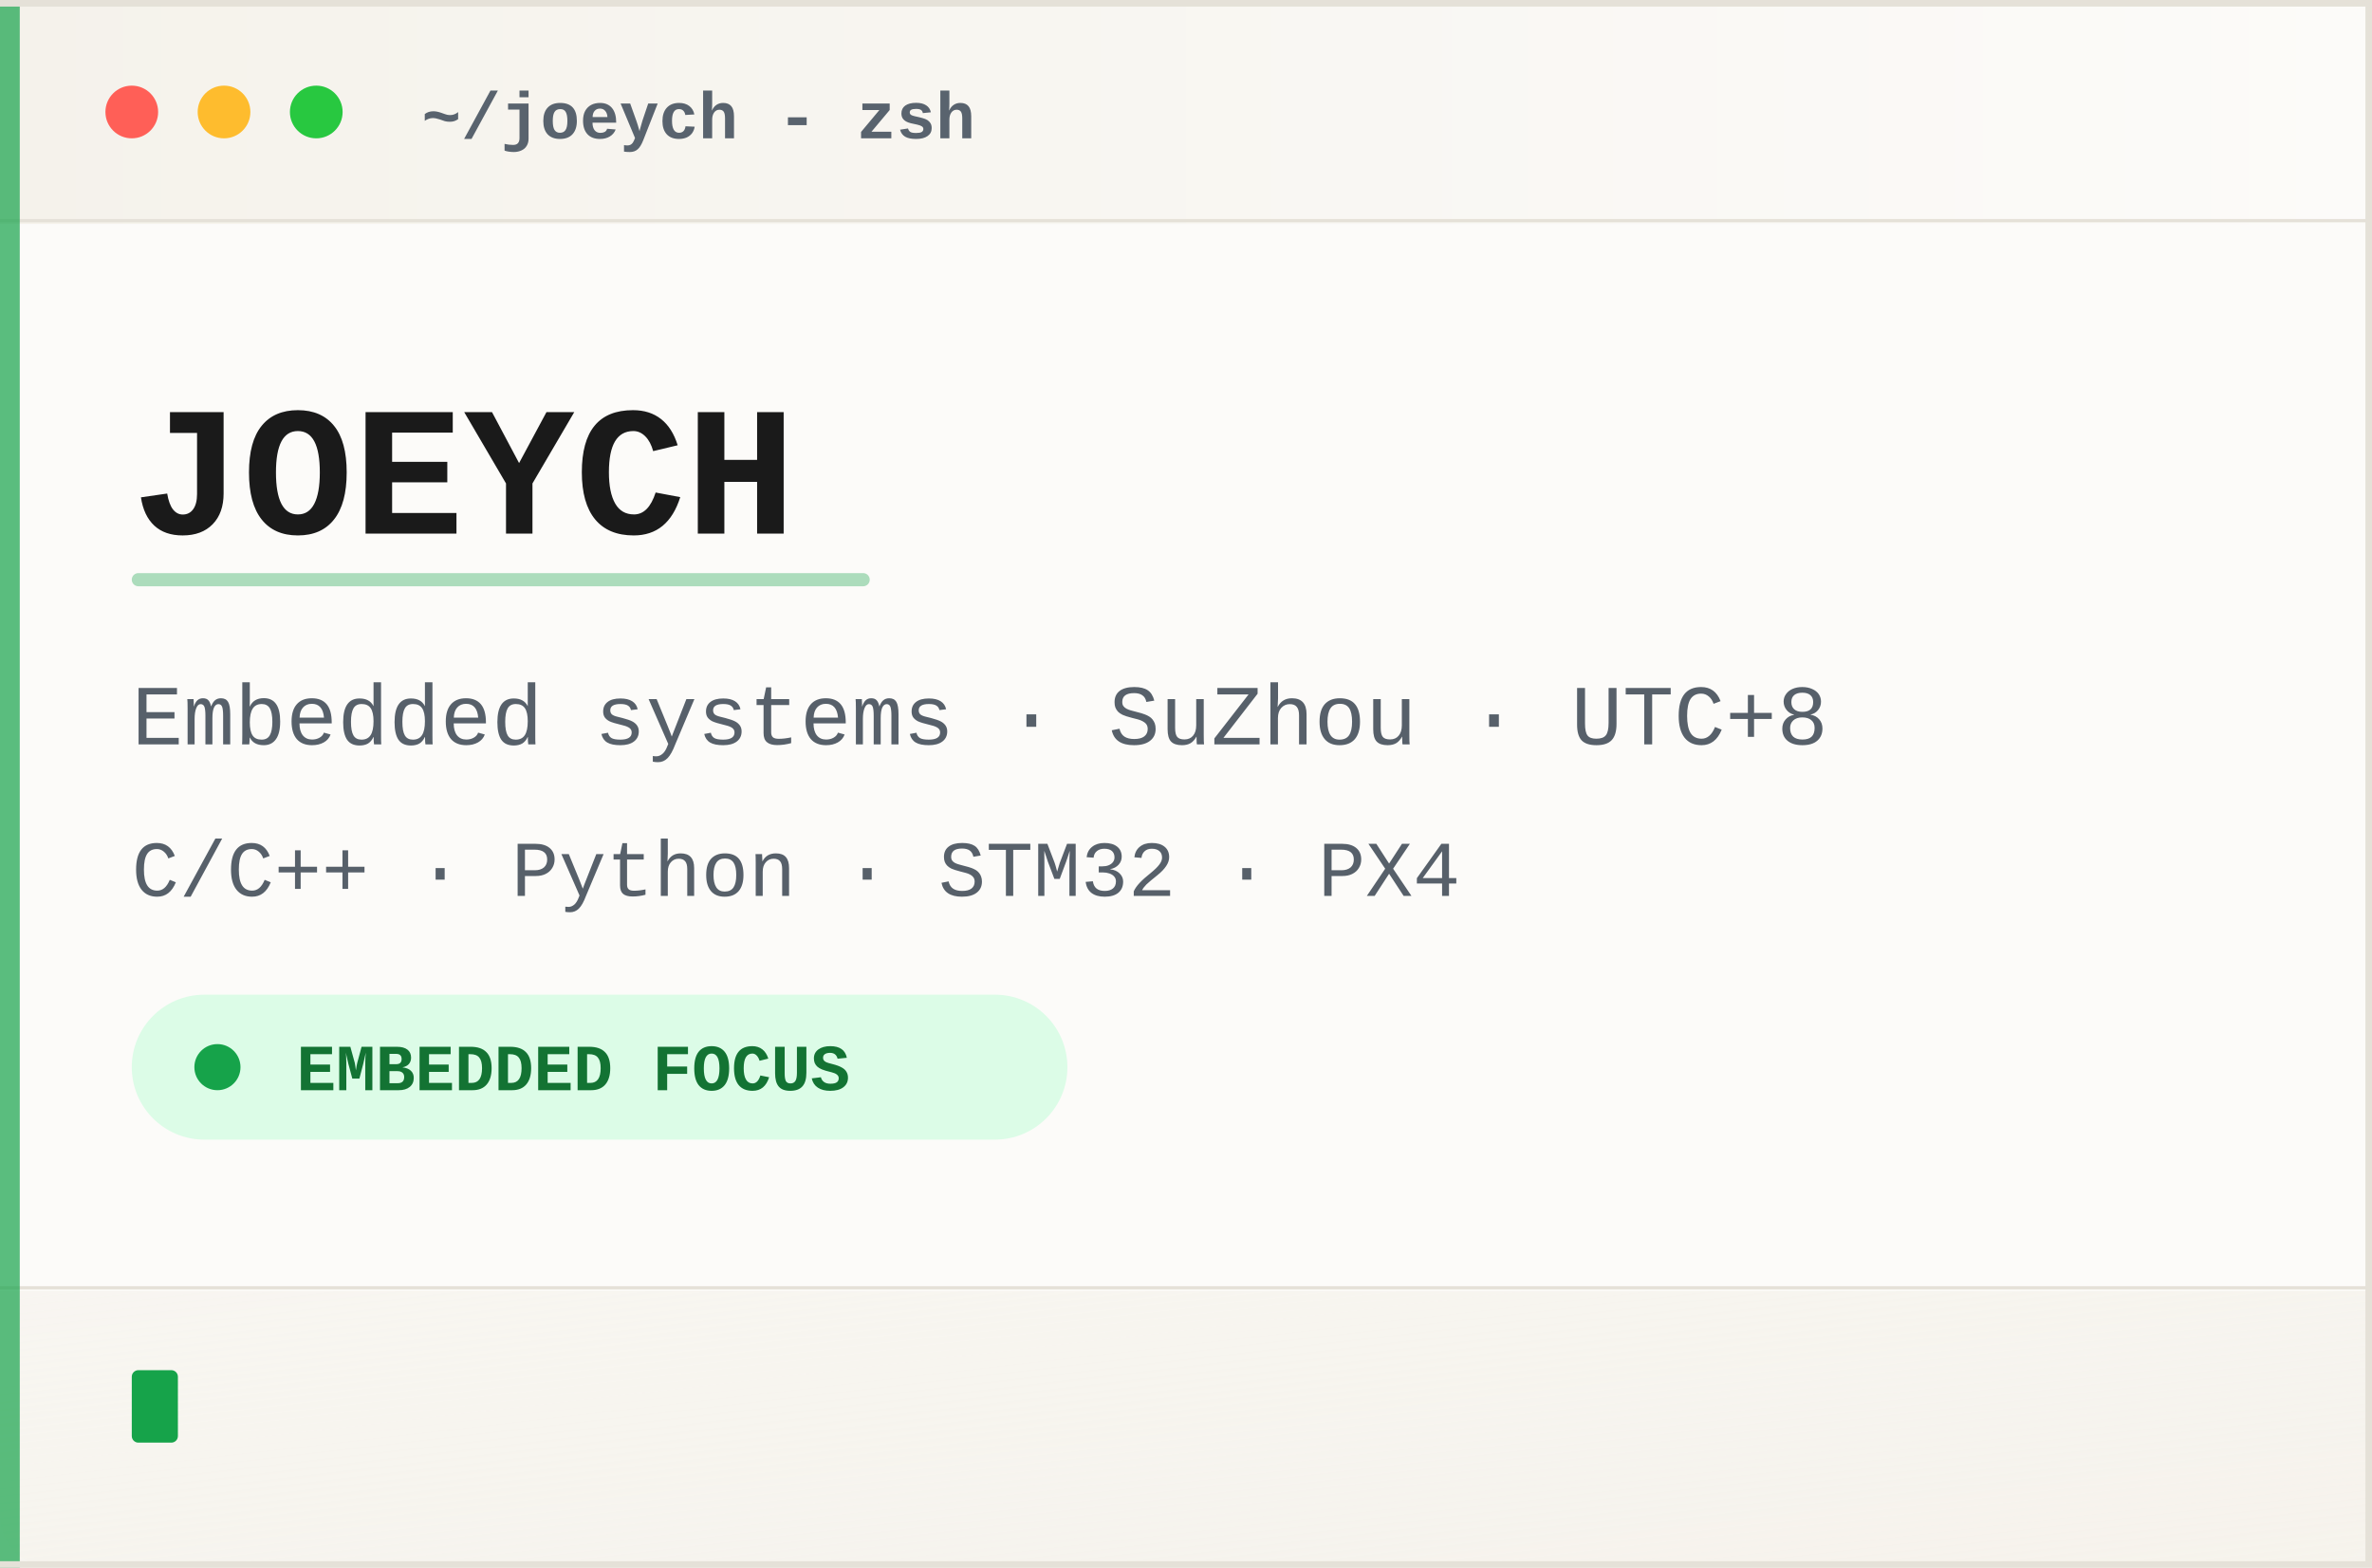
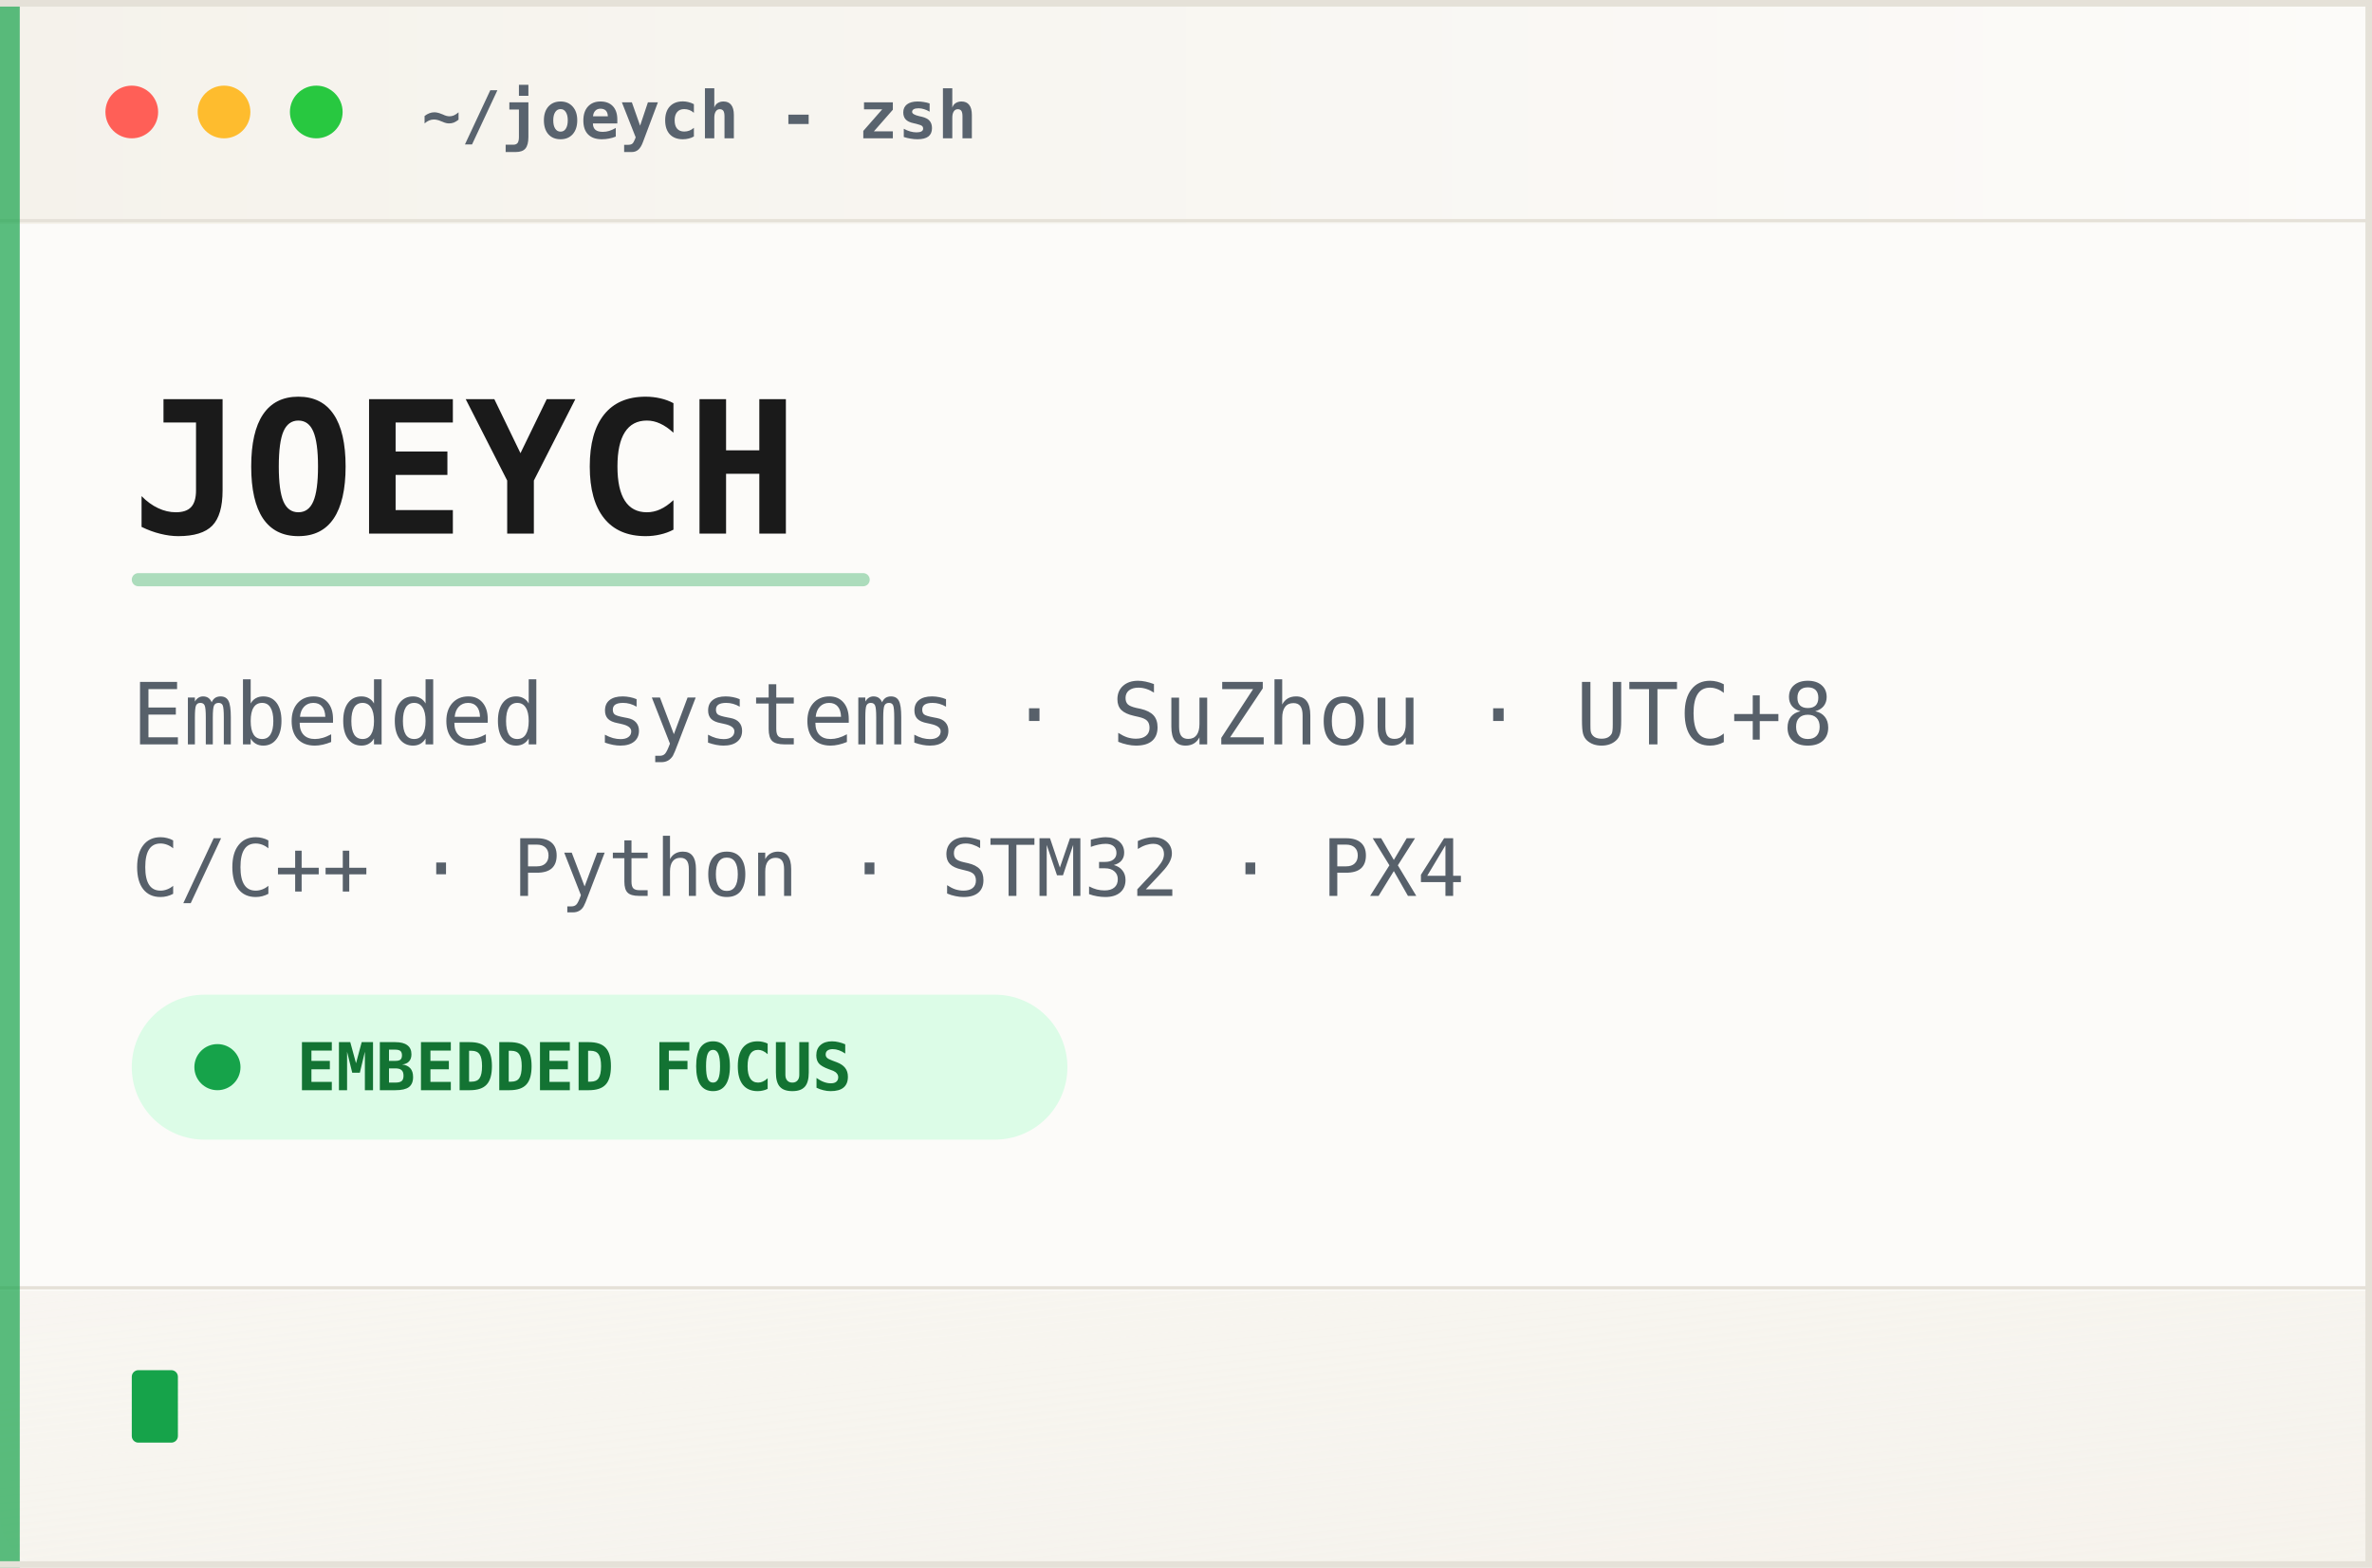
<svg xmlns="http://www.w3.org/2000/svg" width="360" height="238" viewBox="0 0 360 238" role="img" aria-labelledby="title desc">
  <defs>
    <linearGradient id="bar" x1="0" x2="1">
      <stop stop-color="#f5f2eb" />
      <stop offset="1" stop-color="#fcfbf9" />
    </linearGradient>
    <linearGradient id="prompt" y2="1">
      <stop stop-color="#f5f2eb" stop-opacity=".6" />
      <stop offset="1" stop-color="#f5f2eb" stop-opacity=".9" />
    </linearGradient>
  </defs>
  <style>@media (prefers-reduced-motion: reduce){.animated-prompt{display:none}.prompt{opacity:1}.prompt-cursor animate{display:none}}</style>
  <rect width="360" height="238" rx="8" fill="#fcfbf9" />
  <rect width="360" height="34" fill="url(#bar)" />
  <path d="M0 33.5H360" stroke="#e5e1d8" stroke-width=".5" />
  <circle cx="20" cy="17" r="4" fill="#ff5f57" />
  <circle cx="34" cy="17" r="4" fill="#febc2e" />
  <circle cx="48" cy="17" r="4" fill="#28c840" />
-   <text x="64" y="21" font-family="'Courier New', Consolas, monospace" font-size="10" font-weight="600" fill="#59636e">~/joeych - zsh</text>
-   <text x="20" y="81" font-family="'Courier New', Consolas, monospace" font-size="28" font-weight="900" fill="#1a1a1a">JOEYCH</text>
+   <text x="64" y="21" font-family="Consolas, Menlo, 'DejaVu Sans Mono', 'Courier New', monospace" font-size="10" font-weight="600" fill="#59636e">~/joeych - zsh</text>
+   <text x="20" y="81" font-family="Consolas, Menlo, 'DejaVu Sans Mono', 'Courier New', monospace" font-size="28" font-weight="900" fill="#1a1a1a">JOEYCH</text>
  <rect x="20" y="87" width="112" height="2" rx="1" fill="#16a34a" opacity=".35" />
-   <text x="20" y="113" font-family="'Courier New', Consolas, monospace" font-size="13" fill="#57606a">Embedded systems · SuZhou · UTC+8</text>
-   <text x="20" y="136" font-family="'Courier New', Consolas, monospace" font-size="12" fill="#57606a">C/C++ · Python · STM32 · PX4</text>
+   <text x="20" y="113" font-family="Consolas, Menlo, 'DejaVu Sans Mono', 'Courier New', monospace" font-size="13" fill="#57606a">Embedded systems · SuZhou · UTC+8</text>
+   <text x="20" y="136" font-family="Consolas, Menlo, 'DejaVu Sans Mono', 'Courier New', monospace" font-size="12" fill="#57606a">C/C++ · Python · STM32 · PX4</text>
  <rect x="20" y="151" width="142" height="22" rx="11" fill="#dcfce7" />
  <circle cx="33" cy="162" r="3.5" fill="#16a34a" />
-   <text x="45" y="165.5" font-family="'Courier New', Consolas, monospace" font-size="10" font-weight="700" fill="#137333">EMBEDDED FOCUS</text>
+   <text x="45" y="165.5" font-family="Consolas, Menlo, 'DejaVu Sans Mono', 'Courier New', monospace" font-size="10" font-weight="700" fill="#137333">EMBEDDED FOCUS</text>
  <rect y="196" width="360" height="42" fill="url(#prompt)" />
  <path d="M0 195.5H360" stroke="#e5e1d8" stroke-width=".5" />
  <rect class="prompt-cursor" x="20" y="208" width="7" height="11" rx="1" fill="#16a34a">
    <animate attributeName="opacity" values=".85;.1;.85" dur="1.1s" repeatCount="indefinite" />
  </rect>
-   <text class="prompt" x="36" y="218" font-family="'Courier New', Consolas, monospace" font-size="10.5" font-weight="600" fill="#137333" opacity="0">&gt;_Focus: Embedded Systems | C/C++ | Python</text>
-   <text class="animated-prompt" x="36" y="218" font-family="'Courier New', Consolas, monospace" font-size="10.5" font-weight="600" fill="#137333" opacity="0">
+   <text class="prompt" x="36" y="218" font-family="Consolas, Menlo, 'DejaVu Sans Mono', 'Courier New', monospace" font-size="10.5" font-weight="600" fill="#137333" opacity="0">&gt;_Focus: Embedded Systems | C/C++ | Python</text>
+   <text class="animated-prompt" x="36" y="218" font-family="Consolas, Menlo, 'DejaVu Sans Mono', 'Courier New', monospace" font-size="10.5" font-weight="600" fill="#137333" opacity="0">
    <animate attributeName="opacity" values="0;0;1;1;0;0" keyTimes="0;0.000;0.025;0.308;0.333;1" dur="12s" repeatCount="indefinite" />&gt;_Focus: Embedded Systems | C/C++ | Python</text>
-   <text class="animated-prompt" x="36" y="218" font-family="'Courier New', Consolas, monospace" font-size="10.5" font-weight="600" fill="#137333" opacity="0">
+   <text class="animated-prompt" x="36" y="218" font-family="Consolas, Menlo, 'DejaVu Sans Mono', 'Courier New', monospace" font-size="10.5" font-weight="600" fill="#137333" opacity="0">
    <animate attributeName="opacity" values="0;0;1;1;0;0" keyTimes="0;0.333;0.358;0.642;0.667;1" dur="12s" repeatCount="indefinite" />&gt;_Build: STM32 | Raspberry Pi Pico | PX4</text>
-   <text class="animated-prompt" x="36" y="218" font-family="'Courier New', Consolas, monospace" font-size="10.5" font-weight="600" fill="#137333" opacity="0">
+   <text class="animated-prompt" x="36" y="218" font-family="Consolas, Menlo, 'DejaVu Sans Mono', 'Courier New', monospace" font-size="10.5" font-weight="600" fill="#137333" opacity="0">
    <animate attributeName="opacity" values="0;0;1;1;0;0" keyTimes="0;0.667;0.692;0.975;1.000;1" dur="12s" repeatCount="indefinite" />&gt;_Explore: PCB Design | AI | Computer Vision</text>
  <rect width="3" height="238" fill="#16a34a" opacity=".7" />
  <path d="M0 .5H360M359.5 0V238M0 237.5H360" stroke="#e5e1d8" stroke-width="1" fill="none" />
</svg>
